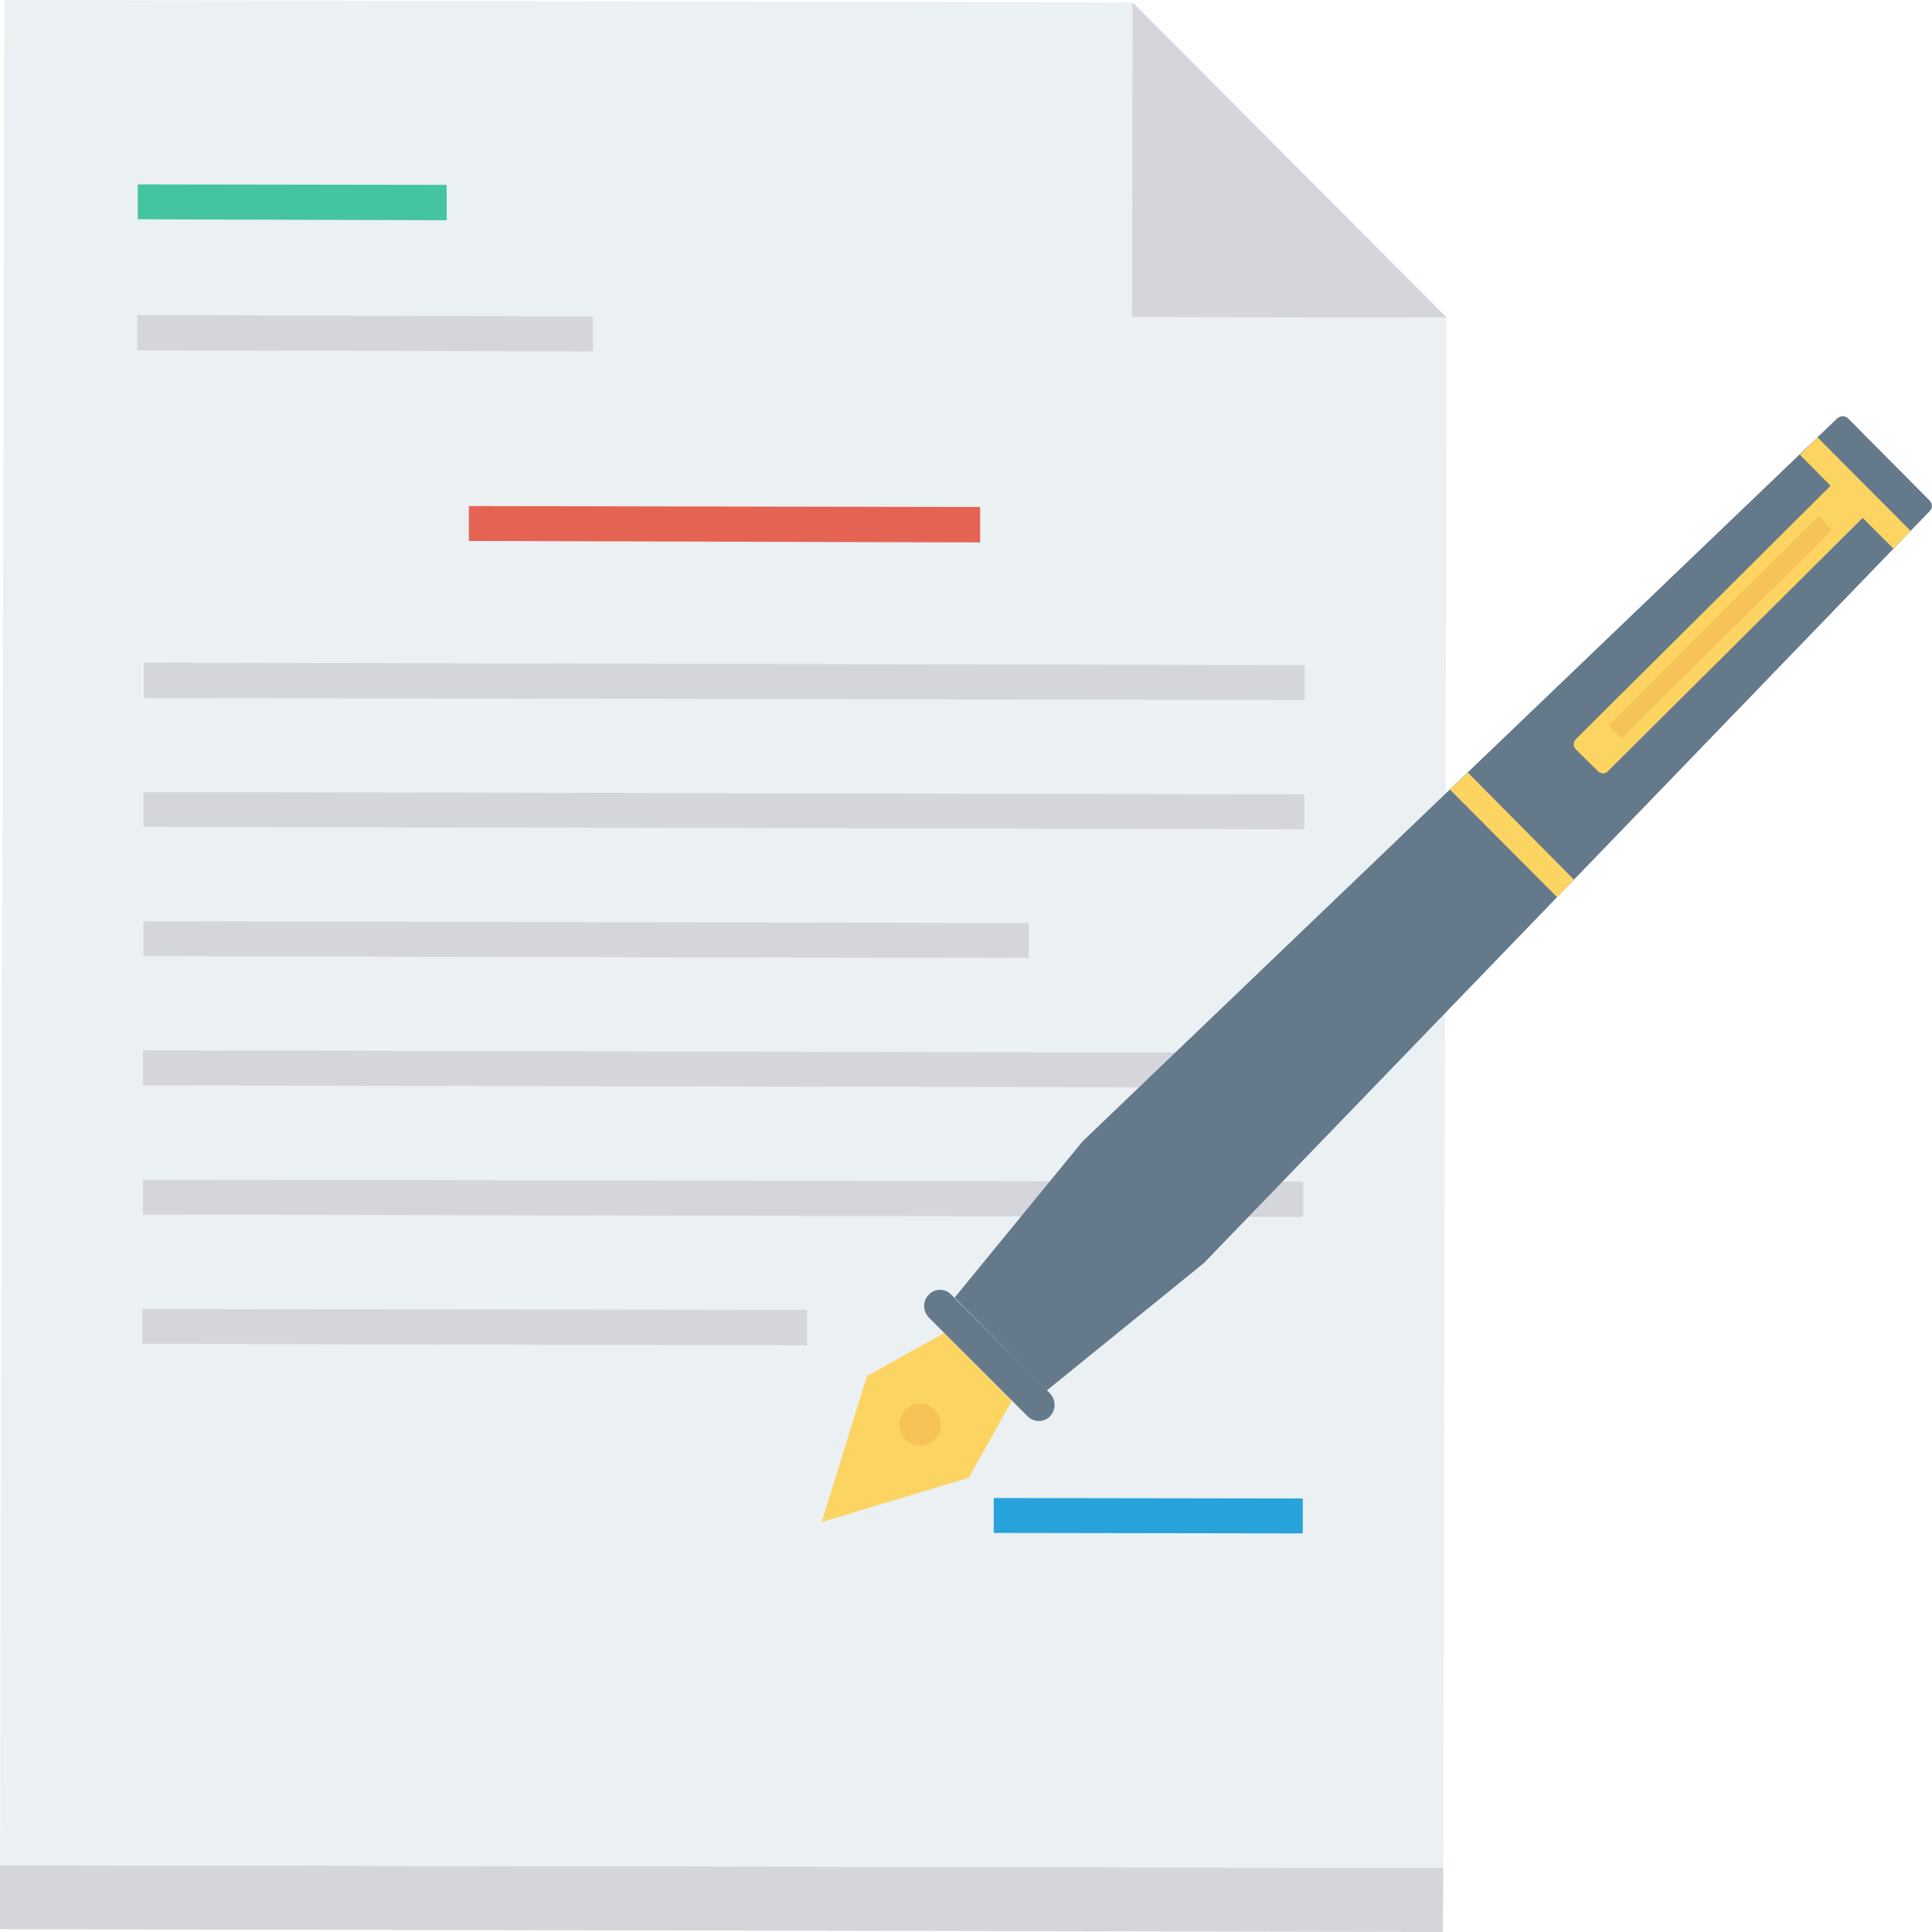
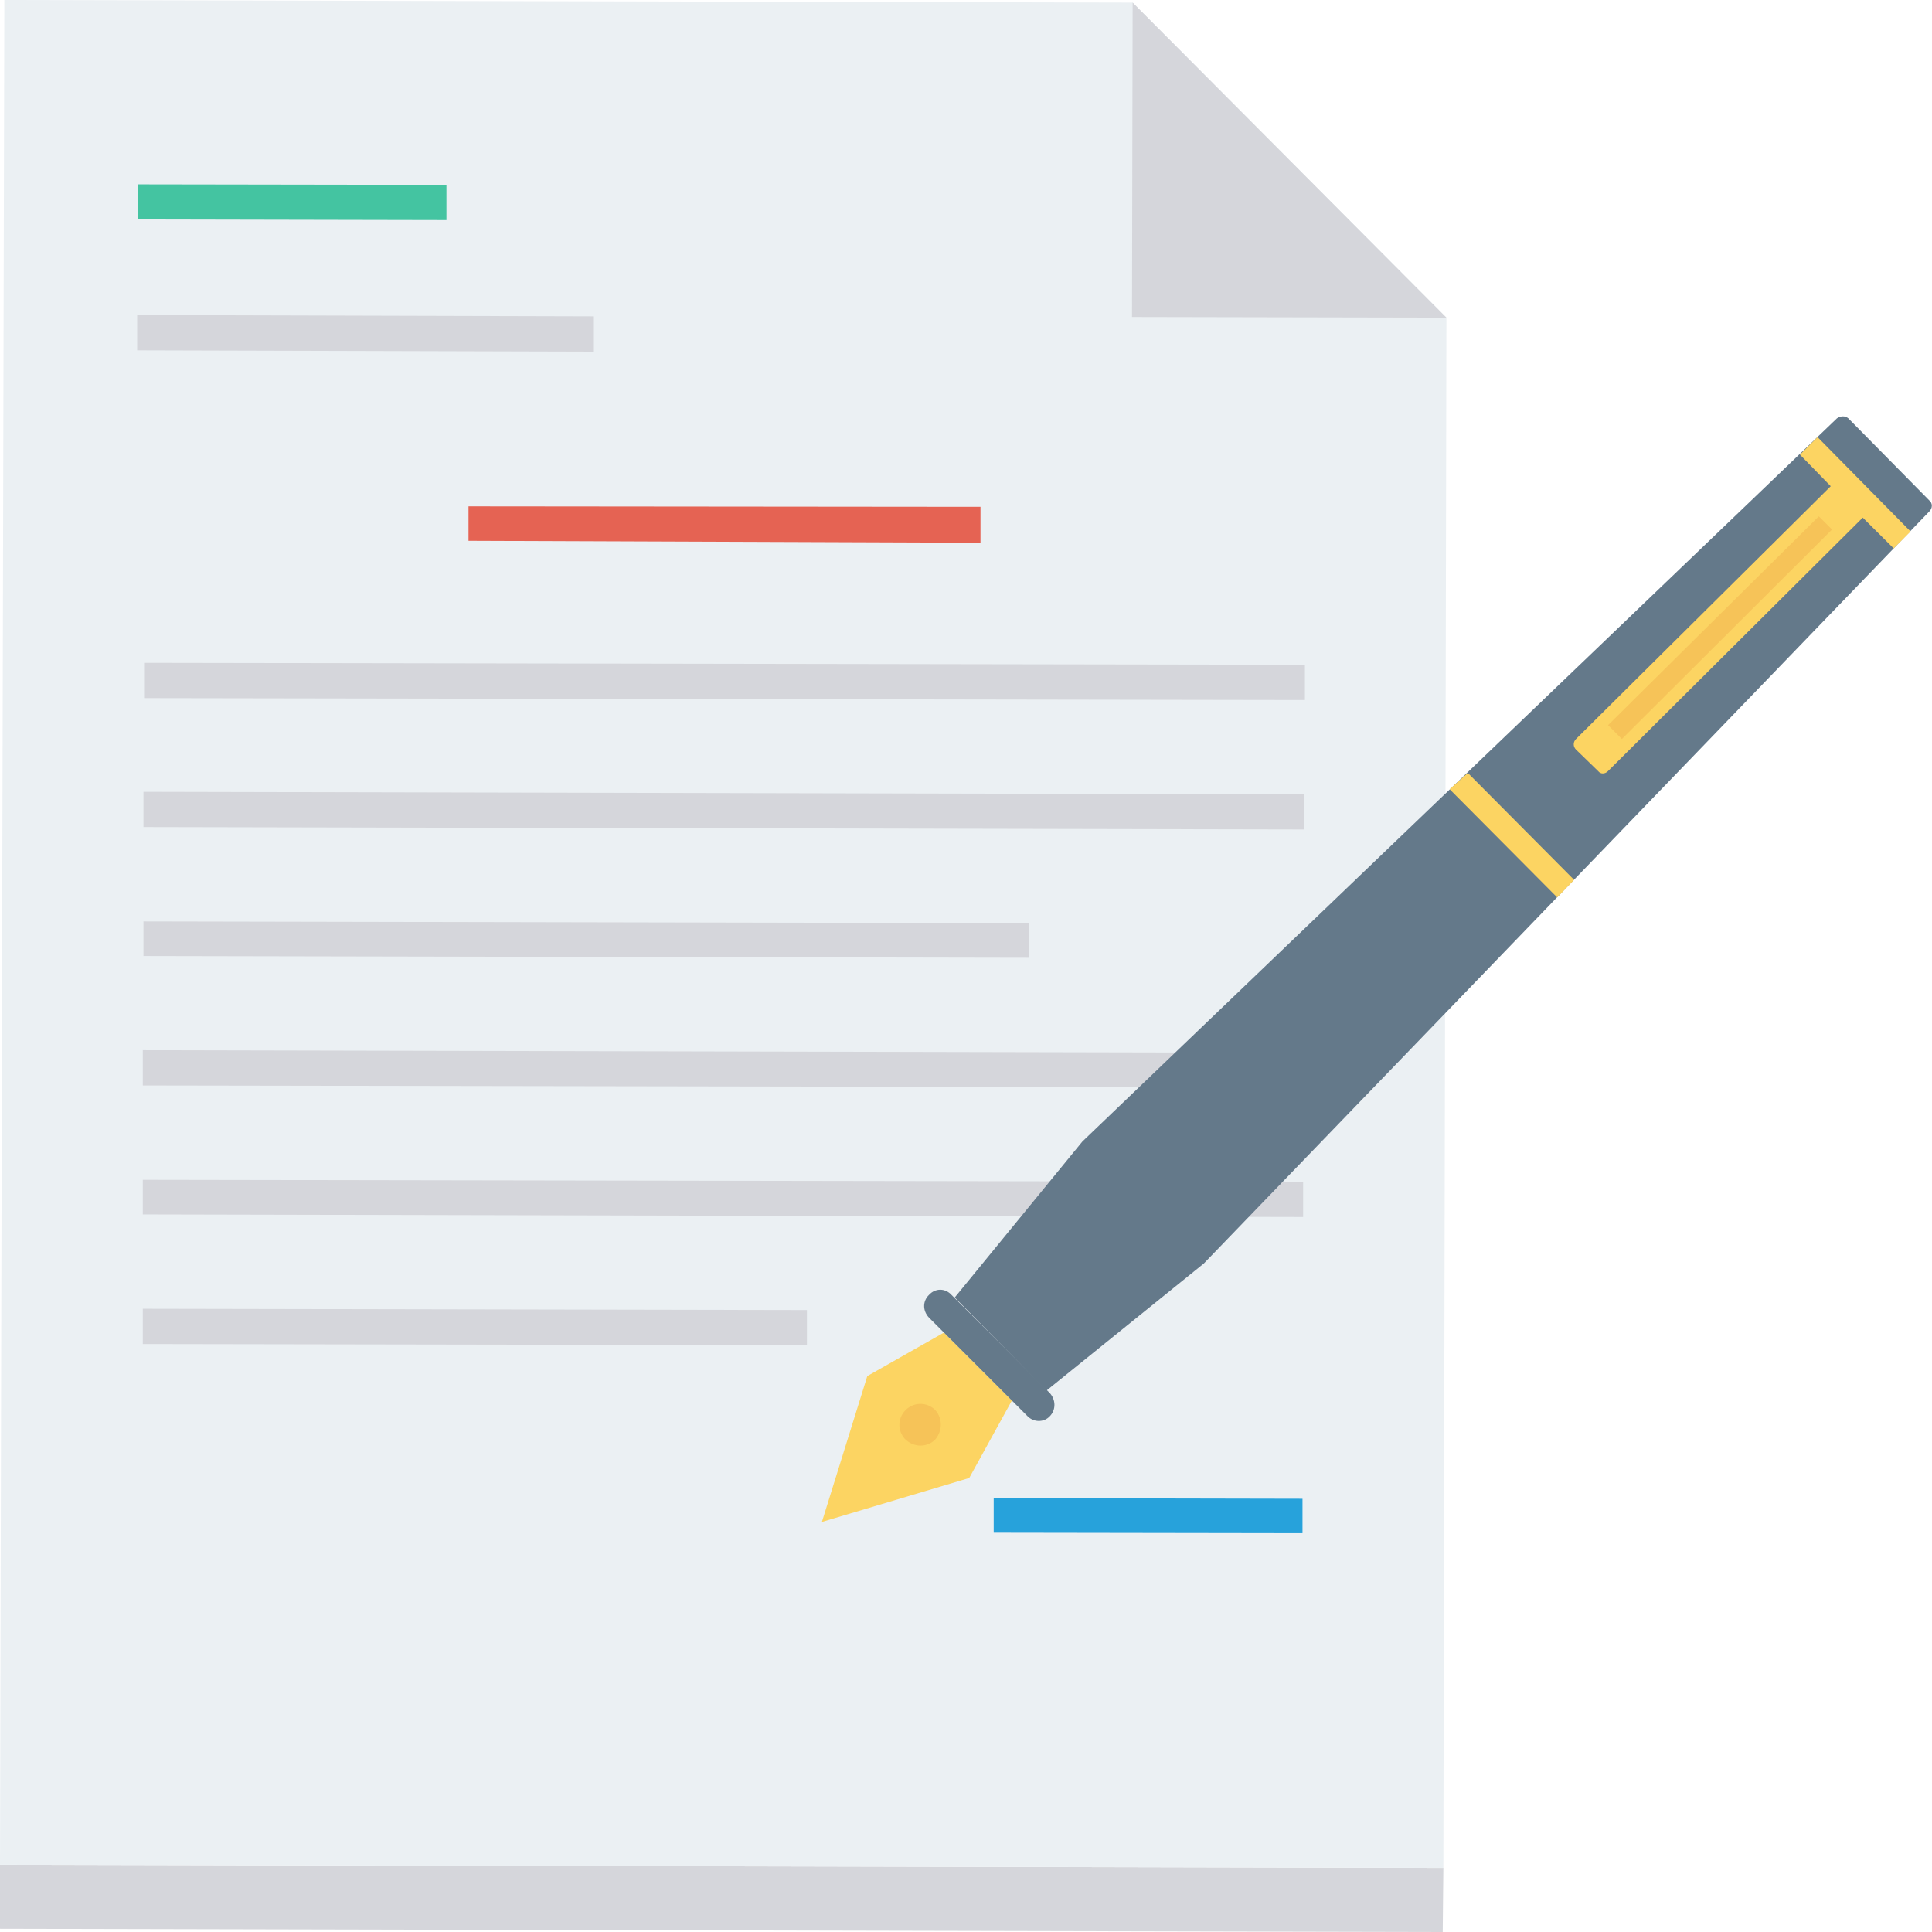
- <svg xmlns="http://www.w3.org/2000/svg" width="16pt" height="16pt" viewBox="0 0 16 16" version="1.1">
+ <svg xmlns="http://www.w3.org/2000/svg" width="12pt" height="12pt" viewBox="0 0 12 12" version="1.1">
  <g id="surface1">
-     <path style=" stroke:none;fill-rule:nonzero;fill:rgb(83.529%,83.922%,85.882%);fill-opacity:1;" d="M 11.949 16 L 0 15.977 L 0 15.445 L 11.953 15.469 Z M 11.949 16 " />
-     <path style=" stroke:none;fill-rule:nonzero;fill:rgb(92.157%,94.118%,95.294%);fill-opacity:1;" d="M 9.379 0.02 L 0.035 0 L 0 15.445 L 11.953 15.469 L 11.98 2.629 Z M 9.379 0.02 " />
-     <path style=" stroke:none;fill-rule:nonzero;fill:rgb(83.529%,83.922%,85.882%);fill-opacity:1;" d="M 9.375 2.625 L 11.98 2.629 L 9.379 0.02 Z M 9.375 2.625 " />
-     <path style=" stroke:none;fill-rule:nonzero;fill:rgb(26.667%,76.863%,63.137%);fill-opacity:1;" d="M 3.699 1.531 L 3.699 1.824 L 1.141 1.816 L 1.141 1.527 Z M 3.699 1.531 " />
-     <path style=" stroke:none;fill-rule:nonzero;fill:rgb(15.294%,63.529%,85.882%);fill-opacity:1;" d="M 10.789 12.41 L 10.789 12.699 L 8.23 12.695 L 8.23 12.406 Z M 10.789 12.41 " />
-     <path style=" stroke:none;fill-rule:nonzero;fill:rgb(92.157%,94.118%,95.294%);fill-opacity:1;" d="M 10.785 13.348 L 10.785 13.637 L 9.094 13.633 L 9.098 13.344 Z M 10.785 13.348 " />
-     <path style=" stroke:none;fill-rule:nonzero;fill:rgb(89.804%,38.824%,32.549%);fill-opacity:1;" d="M 8.117 4.199 L 8.117 4.492 L 3.883 4.48 L 3.883 4.191 Z M 8.117 4.199 " />
-     <path style=" stroke:none;fill-rule:nonzero;fill:rgb(83.529%,83.922%,85.882%);fill-opacity:1;" d="M 10.805 5.508 L 10.805 5.797 L 1.191 5.781 L 1.191 5.488 Z M 10.805 5.508 " />
-     <path style=" stroke:none;fill-rule:nonzero;fill:rgb(83.529%,83.922%,85.882%);fill-opacity:1;" d="M 10.801 6.578 L 10.801 6.867 L 1.188 6.848 L 1.188 6.559 Z M 10.801 6.578 " />
-     <path style=" stroke:none;fill-rule:nonzero;fill:rgb(83.529%,83.922%,85.882%);fill-opacity:1;" d="M 8.52 7.645 L 8.52 7.934 L 1.188 7.918 L 1.188 7.629 Z M 8.52 7.645 " />
-     <path style=" stroke:none;fill-rule:nonzero;fill:rgb(83.529%,83.922%,85.882%);fill-opacity:1;" d="M 10.797 8.719 L 10.797 9.008 L 1.184 8.988 L 1.184 8.699 Z M 10.797 8.719 " />
-     <path style=" stroke:none;fill-rule:nonzero;fill:rgb(83.529%,83.922%,85.882%);fill-opacity:1;" d="M 10.793 9.785 L 10.793 10.078 L 1.184 10.059 L 1.184 9.77 Z M 10.793 9.785 " />
-     <path style=" stroke:none;fill-rule:nonzero;fill:rgb(83.529%,83.922%,85.882%);fill-opacity:1;" d="M 6.684 10.848 L 6.684 11.141 L 1.18 11.129 L 1.18 10.84 Z M 6.684 10.848 " />
-     <path style=" stroke:none;fill-rule:nonzero;fill:rgb(83.529%,83.922%,85.882%);fill-opacity:1;" d="M 4.91 2.621 L 4.91 2.91 L 1.137 2.902 L 1.137 2.609 Z M 4.91 2.621 " />
-     <path style=" stroke:none;fill-rule:nonzero;fill:rgb(39.216%,47.451%,54.118%);fill-opacity:1;" d="M 9.969 10.461 L 15.98 4.234 C 16.008 4.207 16.004 4.168 15.98 4.145 L 15.305 3.465 C 15.281 3.441 15.242 3.441 15.215 3.465 L 8.965 9.453 L 7.906 10.746 L 8.668 11.516 Z M 9.969 10.461 " />
-     <path style=" stroke:none;fill-rule:nonzero;fill:rgb(98.824%,83.137%,38.431%);fill-opacity:1;" d="M 7.82 11.039 L 7.18 11.395 L 6.805 12.605 L 8.023 12.238 L 8.379 11.602 Z M 7.82 11.039 " />
-     <path style=" stroke:none;fill-rule:nonzero;fill:rgb(96.471%,76.471%,34.51%);fill-opacity:1;" d="M 7.5 11.676 C 7.43 11.742 7.43 11.852 7.496 11.918 C 7.566 11.988 7.676 11.988 7.742 11.922 C 7.809 11.852 7.809 11.742 7.742 11.676 C 7.676 11.609 7.566 11.609 7.5 11.676 Z M 7.5 11.676 " />
-     <path style=" stroke:none;fill-rule:nonzero;fill:rgb(39.216%,47.451%,54.118%);fill-opacity:1;" d="M 8.695 11.539 L 7.879 10.723 C 7.828 10.668 7.742 10.668 7.691 10.723 C 7.641 10.773 7.641 10.855 7.691 10.91 L 8.508 11.727 C 8.559 11.781 8.645 11.781 8.695 11.73 C 8.746 11.676 8.746 11.594 8.695 11.539 Z M 8.695 11.539 " />
-     <path style=" stroke:none;fill-rule:nonzero;fill:rgb(98.824%,83.137%,38.431%);fill-opacity:1;" d="M 13.035 7.285 L 12.156 6.398 L 12.008 6.539 L 12.895 7.43 Z M 13.035 7.285 " />
-     <path style=" stroke:none;fill-rule:nonzero;fill:rgb(98.824%,83.137%,38.431%);fill-opacity:1;" d="M 15.824 4.398 L 15.051 3.621 L 14.906 3.766 L 15.16 4.023 L 13.051 6.121 C 13.027 6.145 13.027 6.184 13.051 6.207 L 13.234 6.387 C 13.258 6.41 13.293 6.41 13.316 6.387 L 15.426 4.289 L 15.68 4.543 Z M 15.824 4.398 " />
-     <path style=" stroke:none;fill-rule:nonzero;fill:rgb(96.471%,76.471%,34.51%);fill-opacity:1;" d="M 15.172 4.387 L 13.43 6.117 L 13.32 6.008 L 15.062 4.273 Z M 15.172 4.387 " />
+     <path style=" stroke:none;fill-rule:nonzero;fill:rgb(83.529%,83.922%,85.882%);fill-opacity:1;" d="M 8.961 12 L 0 11.98 L 0 11.582 L 8.965 11.602 Z M 8.961 12 " />
+     <path style=" stroke:none;fill-rule:nonzero;fill:rgb(92.157%,94.118%,95.294%);fill-opacity:1;" d="M 7.035 0.016 L 0.027 0 L 0 11.582 L 8.965 11.602 L 8.984 1.973 Z M 7.035 0.016 " />
+     <path style=" stroke:none;fill-rule:nonzero;fill:rgb(83.529%,83.922%,85.882%);fill-opacity:1;" d="M 7.031 1.969 L 8.984 1.973 L 7.035 0.016 Z M 7.031 1.969 " />
+     <path style=" stroke:none;fill-rule:nonzero;fill:rgb(26.667%,76.863%,63.137%);fill-opacity:1;" d="M 2.773 1.148 L 2.773 1.367 L 0.855 1.363 L 0.855 1.145 Z M 2.773 1.148 " />
+     <path style=" stroke:none;fill-rule:nonzero;fill:rgb(15.294%,63.529%,85.882%);fill-opacity:1;" d="M 8.09 9.309 L 8.09 9.523 L 6.172 9.52 L 6.172 9.305 Z M 8.09 9.309 " />
+     <path style=" stroke:none;fill-rule:nonzero;fill:rgb(92.157%,94.118%,95.294%);fill-opacity:1;" d="M 8.09 10.012 L 8.09 10.227 L 6.82 10.223 L 6.824 10.008 Z M 8.09 10.012 " />
+     <path style=" stroke:none;fill-rule:nonzero;fill:rgb(89.804%,38.824%,32.549%);fill-opacity:1;" d="M 6.09 3.148 L 6.09 3.371 L 2.91 3.359 L 2.91 3.145 Z M 6.09 3.148 " />
+     <path style=" stroke:none;fill-rule:nonzero;fill:rgb(83.529%,83.922%,85.882%);fill-opacity:1;" d="M 8.105 4.129 L 8.105 4.348 L 0.895 4.336 L 0.895 4.117 Z M 8.105 4.129 " />
+     <path style=" stroke:none;fill-rule:nonzero;fill:rgb(83.529%,83.922%,85.882%);fill-opacity:1;" d="M 8.102 4.934 L 8.102 5.152 L 0.891 5.137 L 0.891 4.918 Z M 8.102 4.934 " />
+     <path style=" stroke:none;fill-rule:nonzero;fill:rgb(83.529%,83.922%,85.882%);fill-opacity:1;" d="M 6.391 5.734 L 6.391 5.949 L 0.891 5.938 L 0.891 5.723 Z M 6.391 5.734 " />
+     <path style=" stroke:none;fill-rule:nonzero;fill:rgb(83.529%,83.922%,85.882%);fill-opacity:1;" d="M 8.098 6.539 L 8.098 6.754 L 0.887 6.742 L 0.887 6.523 Z M 8.098 6.539 " />
+     <path style=" stroke:none;fill-rule:nonzero;fill:rgb(83.529%,83.922%,85.882%);fill-opacity:1;" d="M 8.094 7.34 L 8.094 7.559 L 0.887 7.543 L 0.887 7.328 Z M 8.094 7.34 " />
+     <path style=" stroke:none;fill-rule:nonzero;fill:rgb(83.529%,83.922%,85.882%);fill-opacity:1;" d="M 5.012 8.137 L 5.012 8.355 L 0.887 8.348 L 0.887 8.129 Z M 5.012 8.137 " />
+     <path style=" stroke:none;fill-rule:nonzero;fill:rgb(83.529%,83.922%,85.882%);fill-opacity:1;" d="M 3.684 1.965 L 3.684 2.184 L 0.852 2.176 L 0.852 1.957 Z M 3.684 1.965 " />
+     <path style=" stroke:none;fill-rule:nonzero;fill:rgb(39.216%,47.451%,54.118%);fill-opacity:1;" d="M 7.477 7.848 L 11.984 3.176 C 12.004 3.156 12.004 3.125 11.984 3.109 L 11.48 2.598 C 11.461 2.582 11.434 2.582 11.41 2.598 L 6.723 7.09 L 5.93 8.059 L 6.5 8.637 Z M 7.477 7.848 " />
+     <path style=" stroke:none;fill-rule:nonzero;fill:rgb(98.824%,83.137%,38.431%);fill-opacity:1;" d="M 5.863 8.277 L 5.387 8.547 L 5.105 9.453 L 6.02 9.18 L 6.285 8.699 Z M 5.863 8.277 " />
+     <path style=" stroke:none;fill-rule:nonzero;fill:rgb(96.471%,76.471%,34.51%);fill-opacity:1;" d="M 5.625 8.758 C 5.574 8.809 5.574 8.887 5.621 8.938 C 5.676 8.992 5.758 8.992 5.809 8.941 C 5.855 8.887 5.855 8.809 5.809 8.758 C 5.758 8.707 5.676 8.707 5.625 8.758 Z M 5.625 8.758 " />
+     <path style=" stroke:none;fill-rule:nonzero;fill:rgb(39.216%,47.451%,54.118%);fill-opacity:1;" d="M 6.52 8.652 L 5.91 8.043 C 5.871 8 5.809 8 5.77 8.043 C 5.73 8.082 5.73 8.141 5.77 8.184 L 6.379 8.793 C 6.418 8.836 6.484 8.836 6.52 8.797 C 6.559 8.758 6.559 8.695 6.52 8.652 Z M 6.52 8.652 " />
+     <path style=" stroke:none;fill-rule:nonzero;fill:rgb(98.824%,83.137%,38.431%);fill-opacity:1;" d="M 9.777 5.465 L 9.117 4.801 L 9.004 4.902 L 9.672 5.574 Z M 9.777 5.465 " />
+     <path style=" stroke:none;fill-rule:nonzero;fill:rgb(98.824%,83.137%,38.431%);fill-opacity:1;" d="M 11.867 3.301 L 11.289 2.715 L 11.18 2.824 L 11.371 3.02 L 9.789 4.59 C 9.77 4.609 9.77 4.637 9.789 4.656 L 9.926 4.789 C 9.941 4.809 9.969 4.809 9.988 4.789 L 11.57 3.215 L 11.762 3.406 Z M 11.867 3.301 " />
+     <path style=" stroke:none;fill-rule:nonzero;fill:rgb(96.471%,76.471%,34.51%);fill-opacity:1;" d="M 11.379 3.289 L 10.074 4.59 L 9.988 4.504 L 11.297 3.207 Z M 11.379 3.289 " />
  </g>
</svg>
